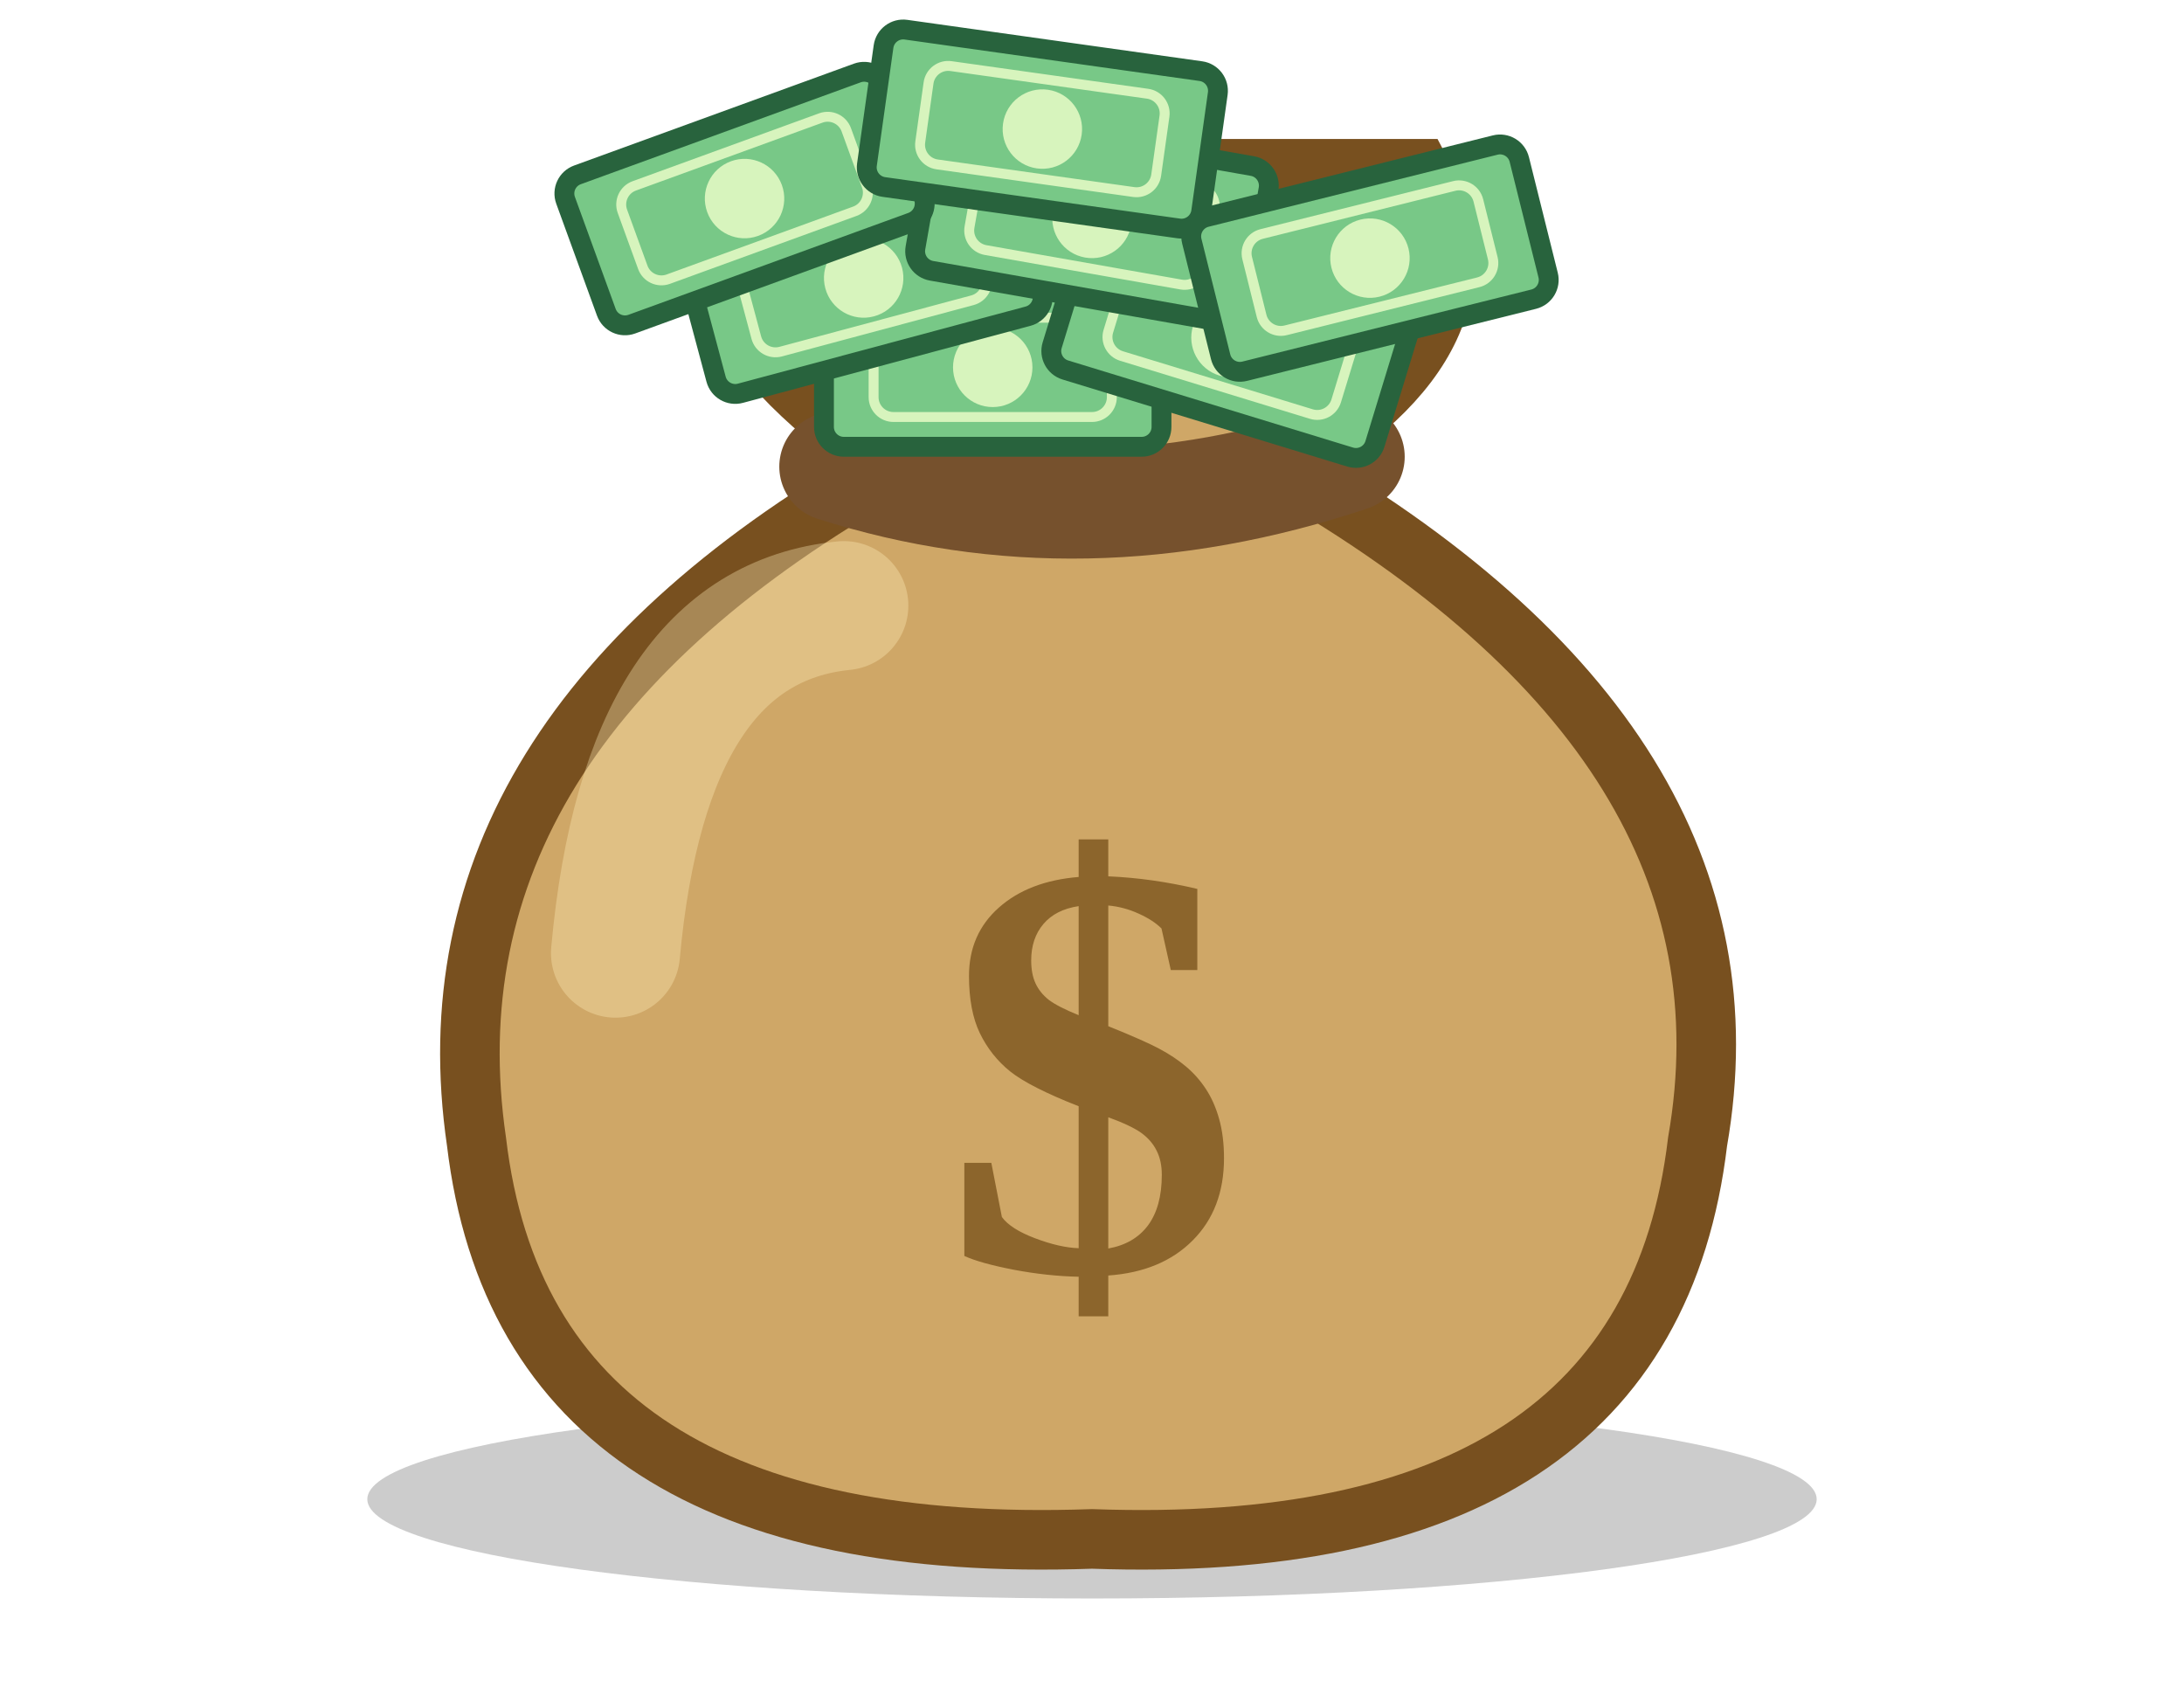
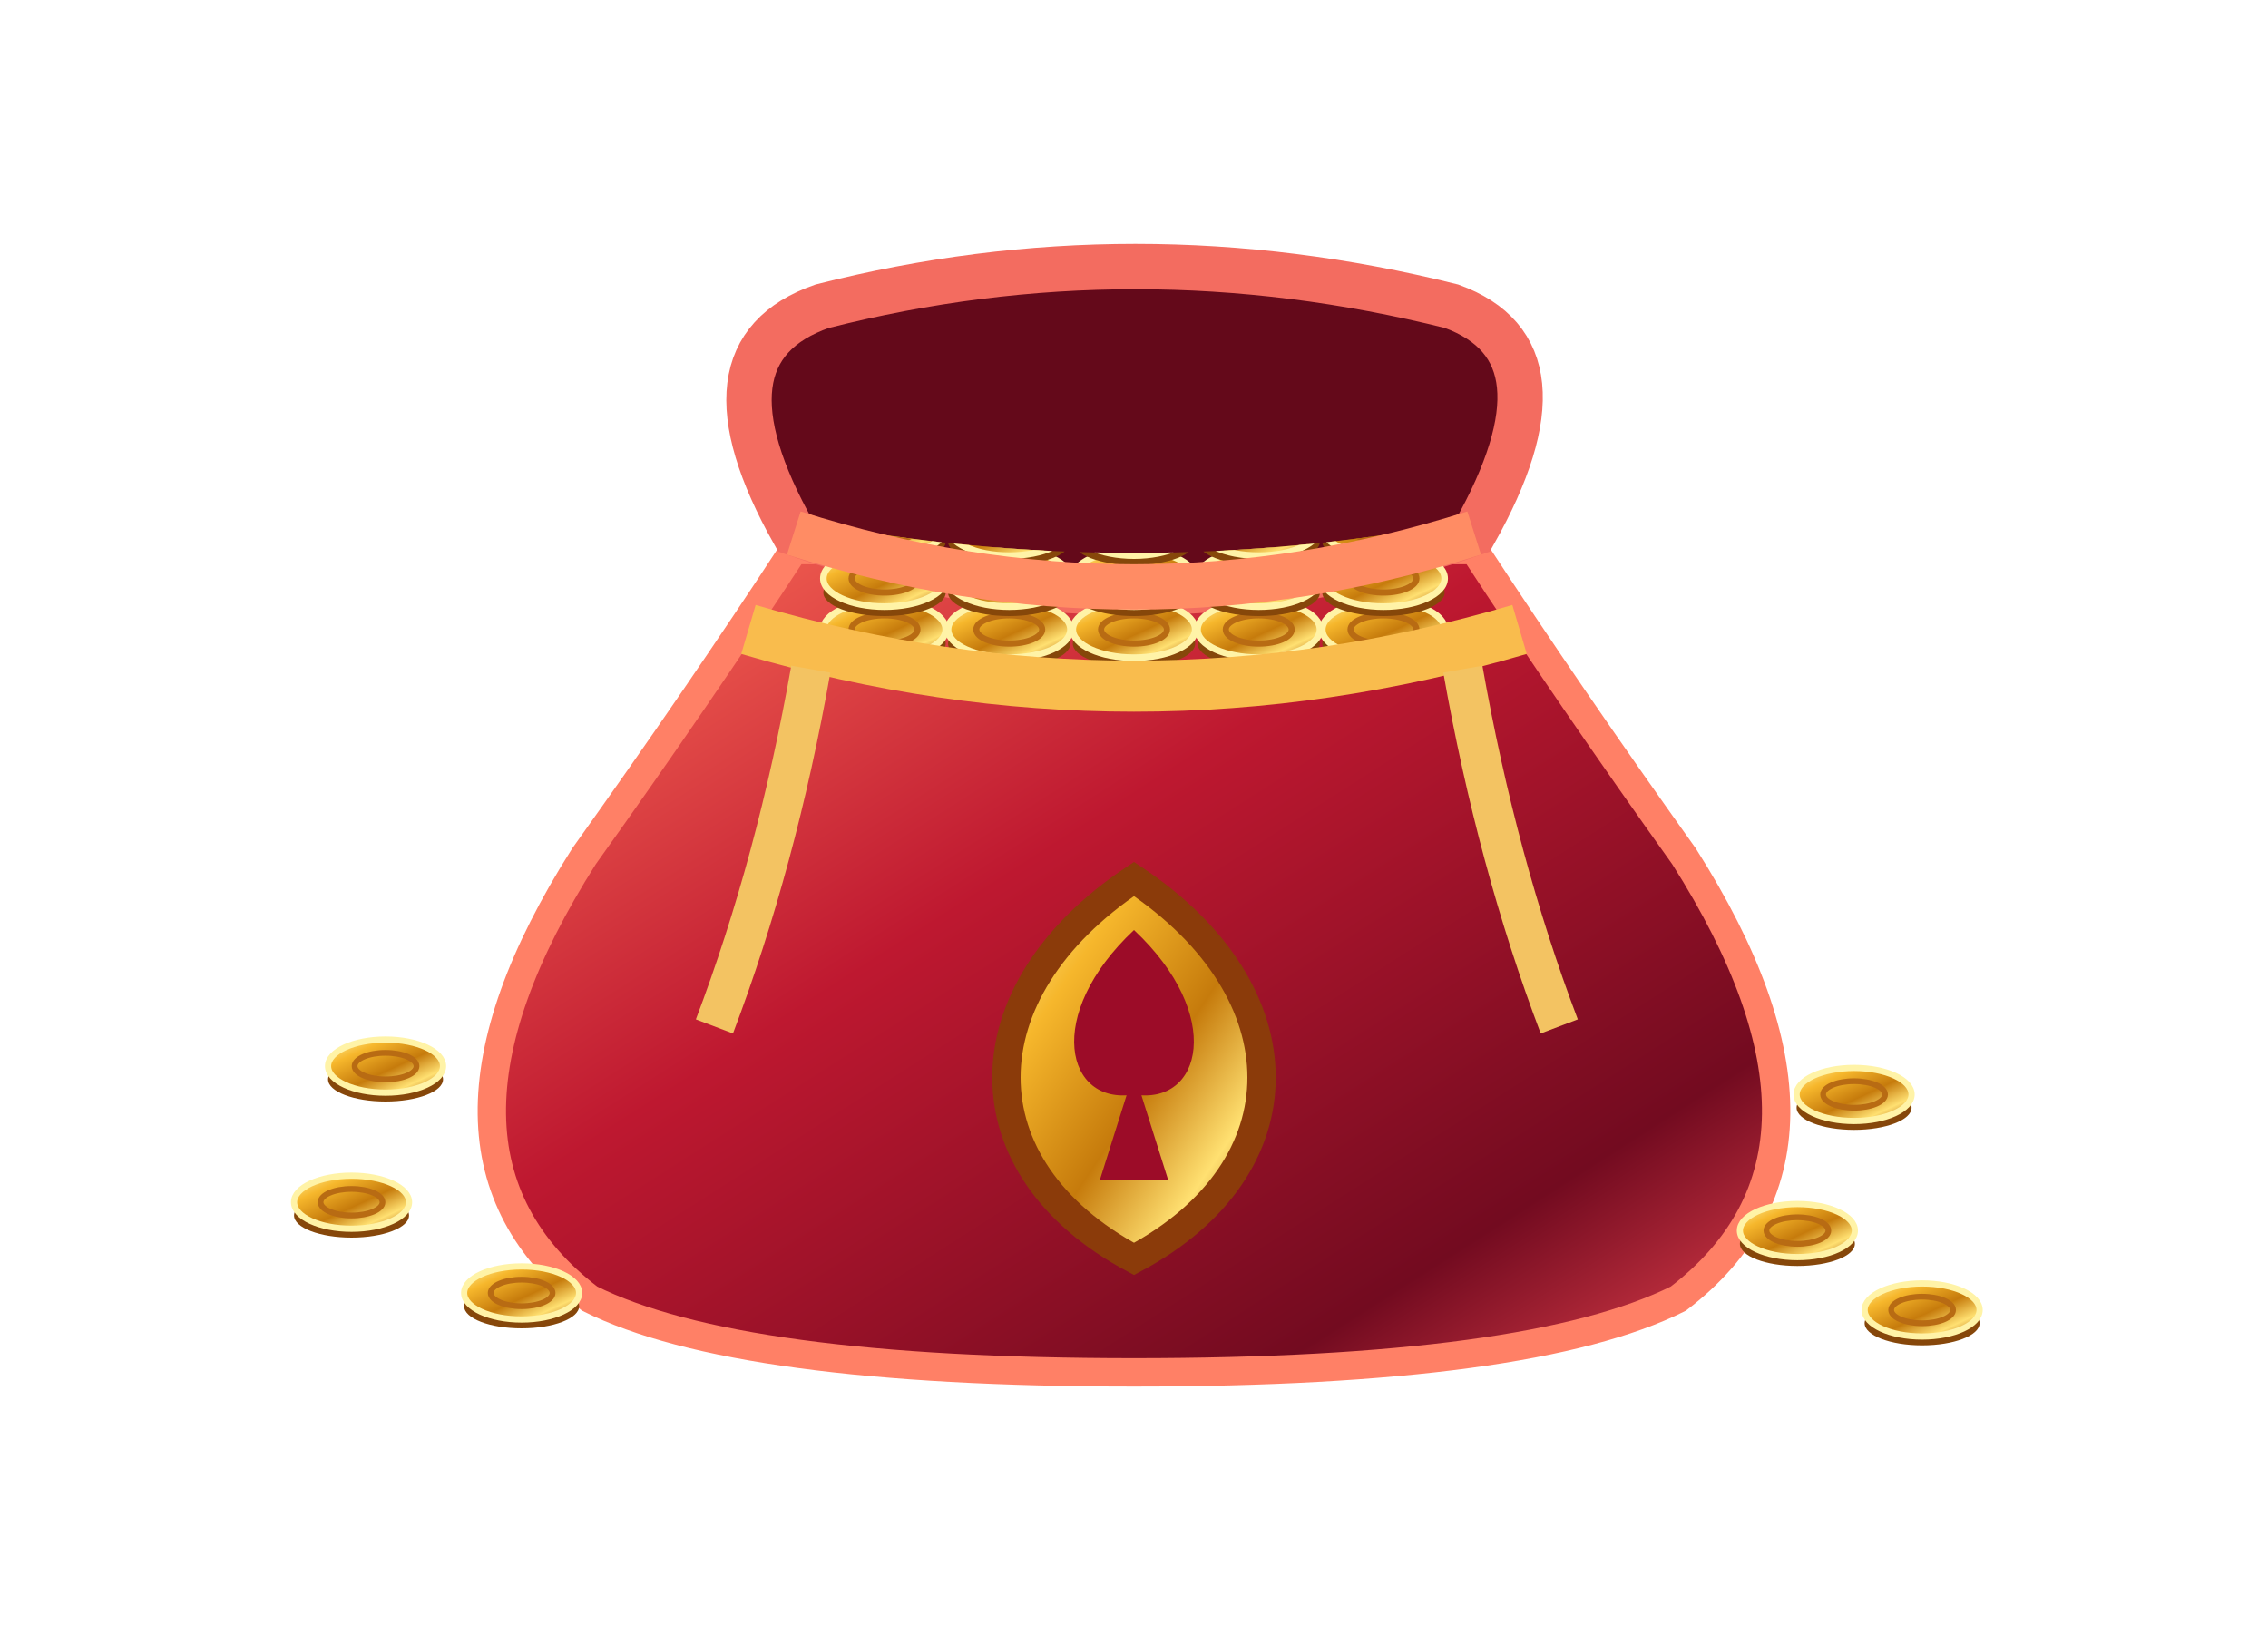
- <svg xmlns="http://www.w3.org/2000/svg" viewBox="0 0 220 170" width="220" height="170">
+ <svg xmlns="http://www.w3.org/2000/svg" viewBox="0 0 400 290" width="400" height="290">
  <defs>
-     <linearGradient id="gold" x2=".7" y2="1">
-       <stop stop-color="#fff2a5" />
-       <stop offset=".45" stop-color="#f8bd35" />
-       <stop offset="1" stop-color="#a85b13" />
-     </linearGradient>
-     <linearGradient id="wood" x2="1" y2="1">
-       <stop stop-color="#e2a45c" />
-       <stop offset=".45" stop-color="#985225" />
-       <stop offset="1" stop-color="#48261b" />
-     </linearGradient>
-     <linearGradient id="steel" x2="1" y2="1">
-       <stop stop-color="#f1f5fa" />
-       <stop offset=".5" stop-color="#879aaf" />
-       <stop offset="1" stop-color="#394657" />
-     </linearGradient>
+     <linearGradient id="gold" x1="0" y1="0" x2="1" y2="1">
+       <stop stop-color="#fff2a4" />
+       <stop offset=".25" stop-color="#f6b72c" />
+       <stop offset=".55" stop-color="#c67b0c" />
+       <stop offset=".78" stop-color="#ffe071" />
+       <stop offset="1" stop-color="#a65106" />
+     </linearGradient>
+     <linearGradient id="red" x1="0" y1="0" x2="1" y2="1">
+       <stop stop-color="#ff7259" />
+       <stop offset=".4" stop-color="#be1830" />
+       <stop offset=".8" stop-color="#730b20" />
+       <stop offset="1" stop-color="#ec4550" />
+     </linearGradient>
+     <linearGradient id="wood" x1="0" y1="0" x2="1" y2="1">
+       <stop stop-color="#b55b32" />
+       <stop offset=".55" stop-color="#632818" />
+       <stop offset="1" stop-color="#3b160d" />
+     </linearGradient>
+     <linearGradient id="metal" x1="0" y1="0" x2="1" y2="1">
+       <stop stop-color="#f0e3bf" />
+       <stop offset=".23" stop-color="#9b8f80" />
+       <stop offset=".6" stop-color="#4b4b55" />
+       <stop offset=".9" stop-color="#8d8277" />
+     </linearGradient>
+     <linearGradient id="case" x1="0" y1="0" x2="1" y2="1">
+       <stop stop-color="#77707a" />
+       <stop offset=".25" stop-color="#34323b" />
+       <stop offset=".8" stop-color="#13141b" />
+       <stop offset="1" stop-color="#5a5360" />
+     </linearGradient>
+     <linearGradient id="cash" x1="0" y1="0" x2="1" y2="1">
+       <stop stop-color="#efffe2" />
+       <stop offset=".45" stop-color="#a4d3b0" />
+       <stop offset="1" stop-color="#40845c" />
+     </linearGradient>
+     <radialGradient id="gem">
+       <stop stop-color="#effaff" />
+       <stop offset=".4" stop-color="#4dd3ff" />
+       <stop offset="1" stop-color="#1722a9" />
+     </radialGradient>
+     <clipPath id="potInner">
+       <path d="M111 102 Q200 111 289 102 L280 159 Q200 184 120 159Z" />
+     </clipPath>
+     <clipPath id="bagInner">
+       <path d="M142 92 Q200 103 258 92 L255 115 Q200 131 145 115Z" />
+     </clipPath>
+     <clipPath id="chestInner">
+       <path d="M111 130 L287 130 L287 180 L111 180Z" />
+     </clipPath>
+     <clipPath id="vaultInner">
+       <path d="M145 76 L294 76 L294 195 L145 195Z" />
+     </clipPath>
+     <clipPath id="cashInner">
+       <path d="M109 134 L287 134 L287 187 L109 187Z" />
+     </clipPath>
  </defs>
-   <ellipse cx="110" cy="151" rx="73" ry="10" fill="#000" opacity=".2" />
-   <path d="M90 47 Q65 30 76 17 L143 17 Q152 34 129 47 Q178 75 171 115 Q166 157 110 155 Q53 157 48 115 Q42 74 90 47Z" fill="#cfa767" stroke="#78501f" stroke-width="6" />
-   <path d="M84 47Q109 55 136 46" fill="none" stroke="#76512d" stroke-width="11" stroke-linecap="round" />
-   <path d="M62 96 Q65 63 85 61" fill="none" stroke="#ffefbb" stroke-width="13" opacity=".35" stroke-linecap="round" />
-   <text x="110" y="128" text-anchor="middle" font-size="60" font-weight="bold" fill="#8c652c">$</text>
-   <path d="M86 24 L134 24" stroke="#e8c994" stroke-width="5" stroke-linecap="round" />
-   <g class="jackpot-stage-contents">
-     <g transform="rotate(0 100 37)">
-       <rect x="83" y="29" width="34" height="16" rx="2" fill="#78c887" stroke="#28633d" stroke-width="2" />
-       <rect x="88" y="32" width="24" height="10" rx="2" fill="none" stroke="#d7f4bd" />
-       <circle cx="100" cy="37" r="4" fill="#d7f4bd" />
-     </g>
-     <g transform="rotate(17 124 34)">
-       <rect x="107" y="26" width="34" height="16" rx="2" fill="#78c887" stroke="#28633d" stroke-width="2" />
-       <rect x="112" y="29" width="24" height="10" rx="2" fill="none" stroke="#d7f4bd" />
-       <circle cx="124" cy="34" r="4" fill="#d7f4bd" />
-     </g>
-     <g transform="rotate(-15 87 28)">
-       <rect x="70" y="20" width="34" height="16" rx="2" fill="#78c887" stroke="#28633d" stroke-width="2" />
-       <rect x="75" y="23" width="24" height="10" rx="2" fill="none" stroke="#d7f4bd" />
-       <circle cx="87" cy="28" r="4" fill="#d7f4bd" />
-     </g>
-     <g transform="rotate(10 110 22)">
-       <rect x="93" y="14" width="34" height="16" rx="2" fill="#78c887" stroke="#28633d" stroke-width="2" />
-       <rect x="98" y="17" width="24" height="10" rx="2" fill="none" stroke="#d7f4bd" />
-       <circle cx="110" cy="22" r="4" fill="#d7f4bd" />
-     </g>
-     <g transform="rotate(-14 138 26)">
-       <rect x="121" y="18" width="34" height="16" rx="2" fill="#78c887" stroke="#28633d" stroke-width="2" />
-       <rect x="126" y="21" width="24" height="10" rx="2" fill="none" stroke="#d7f4bd" />
-       <circle cx="138" cy="26" r="4" fill="#d7f4bd" />
-     </g>
-     <g transform="rotate(-20 75 20)">
-       <rect x="58" y="12" width="34" height="16" rx="2" fill="#78c887" stroke="#28633d" stroke-width="2" />
-       <rect x="63" y="15" width="24" height="10" rx="2" fill="none" stroke="#d7f4bd" />
-       <circle cx="75" cy="20" r="4" fill="#d7f4bd" />
-     </g>
-     <g transform="rotate(8 105 13)">
-       <rect x="88" y="5" width="34" height="16" rx="2" fill="#78c887" stroke="#28633d" stroke-width="2" />
-       <rect x="93" y="8" width="24" height="10" rx="2" fill="none" stroke="#d7f4bd" />
-       <circle cx="105" cy="13" r="4" fill="#d7f4bd" />
-     </g>
+   <path d="M140 97 Q123 123 103 151 Q70 203 104 229 Q130 242 200 242 Q270 242 296 229 Q330 203 297 151 Q277 123 260 97Z" fill="url(#red)" stroke="#ff8066" stroke-width="5" />
+   <path d="M140 94 Q122 62 145 54 Q200 40 256 54 Q278 62 260 94 Q200 115 140 94Z" fill="#64091a" stroke="#f36c60" stroke-width="8" />
+   <g clip-path="url(#bagInner)">
+     <g transform="translate(156 111) scale(0.83)">
+       <ellipse cy="3" rx="13" ry="5" fill="#86470a" />
+       <ellipse rx="13" ry="6" fill="url(#gold)" stroke="#fff3a7" stroke-width="1.4" />
+       <ellipse rx="7" ry="3" fill="none" stroke="#b86b13" stroke-width="1.3" />
+     </g>
+     <g transform="translate(178 111) scale(0.83)">
+       <ellipse cy="3" rx="13" ry="5" fill="#86470a" />
+       <ellipse rx="13" ry="6" fill="url(#gold)" stroke="#fff3a7" stroke-width="1.4" />
+       <ellipse rx="7" ry="3" fill="none" stroke="#b86b13" stroke-width="1.3" />
+     </g>
+     <g transform="translate(200 111) scale(0.83)">
+       <ellipse cy="3" rx="13" ry="5" fill="#86470a" />
+       <ellipse rx="13" ry="6" fill="url(#gold)" stroke="#fff3a7" stroke-width="1.4" />
+       <ellipse rx="7" ry="3" fill="none" stroke="#b86b13" stroke-width="1.3" />
+     </g>
+     <g transform="translate(222 111) scale(0.83)">
+       <ellipse cy="3" rx="13" ry="5" fill="#86470a" />
+       <ellipse rx="13" ry="6" fill="url(#gold)" stroke="#fff3a7" stroke-width="1.4" />
+       <ellipse rx="7" ry="3" fill="none" stroke="#b86b13" stroke-width="1.3" />
+     </g>
+     <g transform="translate(244 111) scale(0.83)">
+       <ellipse cy="3" rx="13" ry="5" fill="#86470a" />
+       <ellipse rx="13" ry="6" fill="url(#gold)" stroke="#fff3a7" stroke-width="1.4" />
+       <ellipse rx="7" ry="3" fill="none" stroke="#b86b13" stroke-width="1.3" />
+     </g>
+     <g transform="translate(156 102) scale(0.83)">
+       <ellipse cy="3" rx="13" ry="5" fill="#86470a" />
+       <ellipse rx="13" ry="6" fill="url(#gold)" stroke="#fff3a7" stroke-width="1.4" />
+       <ellipse rx="7" ry="3" fill="none" stroke="#b86b13" stroke-width="1.3" />
+     </g>
+     <g transform="translate(178 102) scale(0.83)">
+       <ellipse cy="3" rx="13" ry="5" fill="#86470a" />
+       <ellipse rx="13" ry="6" fill="url(#gold)" stroke="#fff3a7" stroke-width="1.4" />
+       <ellipse rx="7" ry="3" fill="none" stroke="#b86b13" stroke-width="1.3" />
+     </g>
+     <g transform="translate(200 102) scale(0.83)">
+       <ellipse cy="3" rx="13" ry="5" fill="#86470a" />
+       <ellipse rx="13" ry="6" fill="url(#gold)" stroke="#fff3a7" stroke-width="1.4" />
+       <ellipse rx="7" ry="3" fill="none" stroke="#b86b13" stroke-width="1.3" />
+     </g>
+     <g transform="translate(222 102) scale(0.83)">
+       <ellipse cy="3" rx="13" ry="5" fill="#86470a" />
+       <ellipse rx="13" ry="6" fill="url(#gold)" stroke="#fff3a7" stroke-width="1.4" />
+       <ellipse rx="7" ry="3" fill="none" stroke="#b86b13" stroke-width="1.3" />
+     </g>
+     <g transform="translate(244 102) scale(0.83)">
+       <ellipse cy="3" rx="13" ry="5" fill="#86470a" />
+       <ellipse rx="13" ry="6" fill="url(#gold)" stroke="#fff3a7" stroke-width="1.4" />
+       <ellipse rx="7" ry="3" fill="none" stroke="#b86b13" stroke-width="1.3" />
+     </g>
+     <g transform="translate(156 93) scale(0.83)">
+       <ellipse cy="3" rx="13" ry="5" fill="#86470a" />
+       <ellipse rx="13" ry="6" fill="url(#gold)" stroke="#fff3a7" stroke-width="1.4" />
+       <ellipse rx="7" ry="3" fill="none" stroke="#b86b13" stroke-width="1.3" />
+     </g>
+     <g transform="translate(178 93) scale(0.83)">
+       <ellipse cy="3" rx="13" ry="5" fill="#86470a" />
+       <ellipse rx="13" ry="6" fill="url(#gold)" stroke="#fff3a7" stroke-width="1.4" />
+       <ellipse rx="7" ry="3" fill="none" stroke="#b86b13" stroke-width="1.3" />
+     </g>
+     <g transform="translate(200 93) scale(0.83)">
+       <ellipse cy="3" rx="13" ry="5" fill="#86470a" />
+       <ellipse rx="13" ry="6" fill="url(#gold)" stroke="#fff3a7" stroke-width="1.4" />
+       <ellipse rx="7" ry="3" fill="none" stroke="#b86b13" stroke-width="1.3" />
+     </g>
+     <g transform="translate(222 93) scale(0.83)">
+       <ellipse cy="3" rx="13" ry="5" fill="#86470a" />
+       <ellipse rx="13" ry="6" fill="url(#gold)" stroke="#fff3a7" stroke-width="1.4" />
+       <ellipse rx="7" ry="3" fill="none" stroke="#b86b13" stroke-width="1.3" />
+     </g>
+     <g transform="translate(244 93) scale(0.83)">
+       <ellipse cy="3" rx="13" ry="5" fill="#86470a" />
+       <ellipse rx="13" ry="6" fill="url(#gold)" stroke="#fff3a7" stroke-width="1.4" />
+       <ellipse rx="7" ry="3" fill="none" stroke="#b86b13" stroke-width="1.3" />
+     </g>
+     <g transform="translate(156 84) scale(0.83)">
+       <ellipse cy="3" rx="13" ry="5" fill="#86470a" />
+       <ellipse rx="13" ry="6" fill="url(#gold)" stroke="#fff3a7" stroke-width="1.4" />
+       <ellipse rx="7" ry="3" fill="none" stroke="#b86b13" stroke-width="1.3" />
+     </g>
+     <g transform="translate(178 84) scale(0.83)">
+       <ellipse cy="3" rx="13" ry="5" fill="#86470a" />
+       <ellipse rx="13" ry="6" fill="url(#gold)" stroke="#fff3a7" stroke-width="1.4" />
+       <ellipse rx="7" ry="3" fill="none" stroke="#b86b13" stroke-width="1.3" />
+     </g>
+     <g transform="translate(200 84) scale(0.83)">
+       <ellipse cy="3" rx="13" ry="5" fill="#86470a" />
+       <ellipse rx="13" ry="6" fill="url(#gold)" stroke="#fff3a7" stroke-width="1.4" />
+       <ellipse rx="7" ry="3" fill="none" stroke="#b86b13" stroke-width="1.3" />
+     </g>
+     <g transform="translate(222 84) scale(0.83)">
+       <ellipse cy="3" rx="13" ry="5" fill="#86470a" />
+       <ellipse rx="13" ry="6" fill="url(#gold)" stroke="#fff3a7" stroke-width="1.4" />
+       <ellipse rx="7" ry="3" fill="none" stroke="#b86b13" stroke-width="1.3" />
+     </g>
+     <g transform="translate(244 84) scale(0.83)">
+       <ellipse cy="3" rx="13" ry="5" fill="#86470a" />
+       <ellipse rx="13" ry="6" fill="url(#gold)" stroke="#fff3a7" stroke-width="1.4" />
+       <ellipse rx="7" ry="3" fill="none" stroke="#b86b13" stroke-width="1.3" />
+     </g>
+     <g transform="translate(156 75) scale(0.83)">
+       <ellipse cy="3" rx="13" ry="5" fill="#86470a" />
+       <ellipse rx="13" ry="6" fill="url(#gold)" stroke="#fff3a7" stroke-width="1.4" />
+       <ellipse rx="7" ry="3" fill="none" stroke="#b86b13" stroke-width="1.3" />
+     </g>
+     <g transform="translate(178 75) scale(0.83)">
+       <ellipse cy="3" rx="13" ry="5" fill="#86470a" />
+       <ellipse rx="13" ry="6" fill="url(#gold)" stroke="#fff3a7" stroke-width="1.4" />
+       <ellipse rx="7" ry="3" fill="none" stroke="#b86b13" stroke-width="1.3" />
+     </g>
+   </g>
+   <path d="M140 94 Q200 113 260 94" fill="none" stroke="#ff8c64" stroke-width="8" />
+   <path d="M132 111 Q200 131 268 111" fill="none" stroke="#f9bc4d" stroke-width="9" />
+   <path d="M143 118 Q137 152 126 181 M258 118 Q264 152 275 181" fill="none" stroke="#f3c362" stroke-width="7" />
+   <path d="M200 155 C170 175 170 206 200 222 C230 206 230 175 200 155Z" fill="url(#gold)" stroke="#8b3b0a" stroke-width="5" />
+   <path d="M200 164 C184 179 188 195 200 193 C212 195 216 179 200 164 M200 189 L194 208 L206 208Z" fill="#9c0c28" />
+   <g transform="translate(62 212) scale(0.78)">
+     <ellipse cy="3" rx="13" ry="5" fill="#86470a" />
+     <ellipse rx="13" ry="6" fill="url(#gold)" stroke="#fff3a7" stroke-width="1.4" />
+     <ellipse rx="7" ry="3" fill="none" stroke="#b86b13" stroke-width="1.3" />
+   </g>
+   <g transform="translate(92 228) scale(0.78)">
+     <ellipse cy="3" rx="13" ry="5" fill="#86470a" />
+     <ellipse rx="13" ry="6" fill="url(#gold)" stroke="#fff3a7" stroke-width="1.4" />
+     <ellipse rx="7" ry="3" fill="none" stroke="#b86b13" stroke-width="1.3" />
+   </g>
+   <g transform="translate(317 217) scale(0.78)">
+     <ellipse cy="3" rx="13" ry="5" fill="#86470a" />
+     <ellipse rx="13" ry="6" fill="url(#gold)" stroke="#fff3a7" stroke-width="1.4" />
+     <ellipse rx="7" ry="3" fill="none" stroke="#b86b13" stroke-width="1.3" />
+   </g>
+   <g transform="translate(339 231) scale(0.78)">
+     <ellipse cy="3" rx="13" ry="5" fill="#86470a" />
+     <ellipse rx="13" ry="6" fill="url(#gold)" stroke="#fff3a7" stroke-width="1.4" />
+     <ellipse rx="7" ry="3" fill="none" stroke="#b86b13" stroke-width="1.3" />
+   </g>
+   <g transform="translate(68 188) scale(0.78)">
+     <ellipse cy="3" rx="13" ry="5" fill="#86470a" />
+     <ellipse rx="13" ry="6" fill="url(#gold)" stroke="#fff3a7" stroke-width="1.4" />
+     <ellipse rx="7" ry="3" fill="none" stroke="#b86b13" stroke-width="1.3" />
+   </g>
+   <g transform="translate(327 193) scale(0.78)">
+     <ellipse cy="3" rx="13" ry="5" fill="#86470a" />
+     <ellipse rx="13" ry="6" fill="url(#gold)" stroke="#fff3a7" stroke-width="1.4" />
+     <ellipse rx="7" ry="3" fill="none" stroke="#b86b13" stroke-width="1.3" />
  </g>
</svg>
